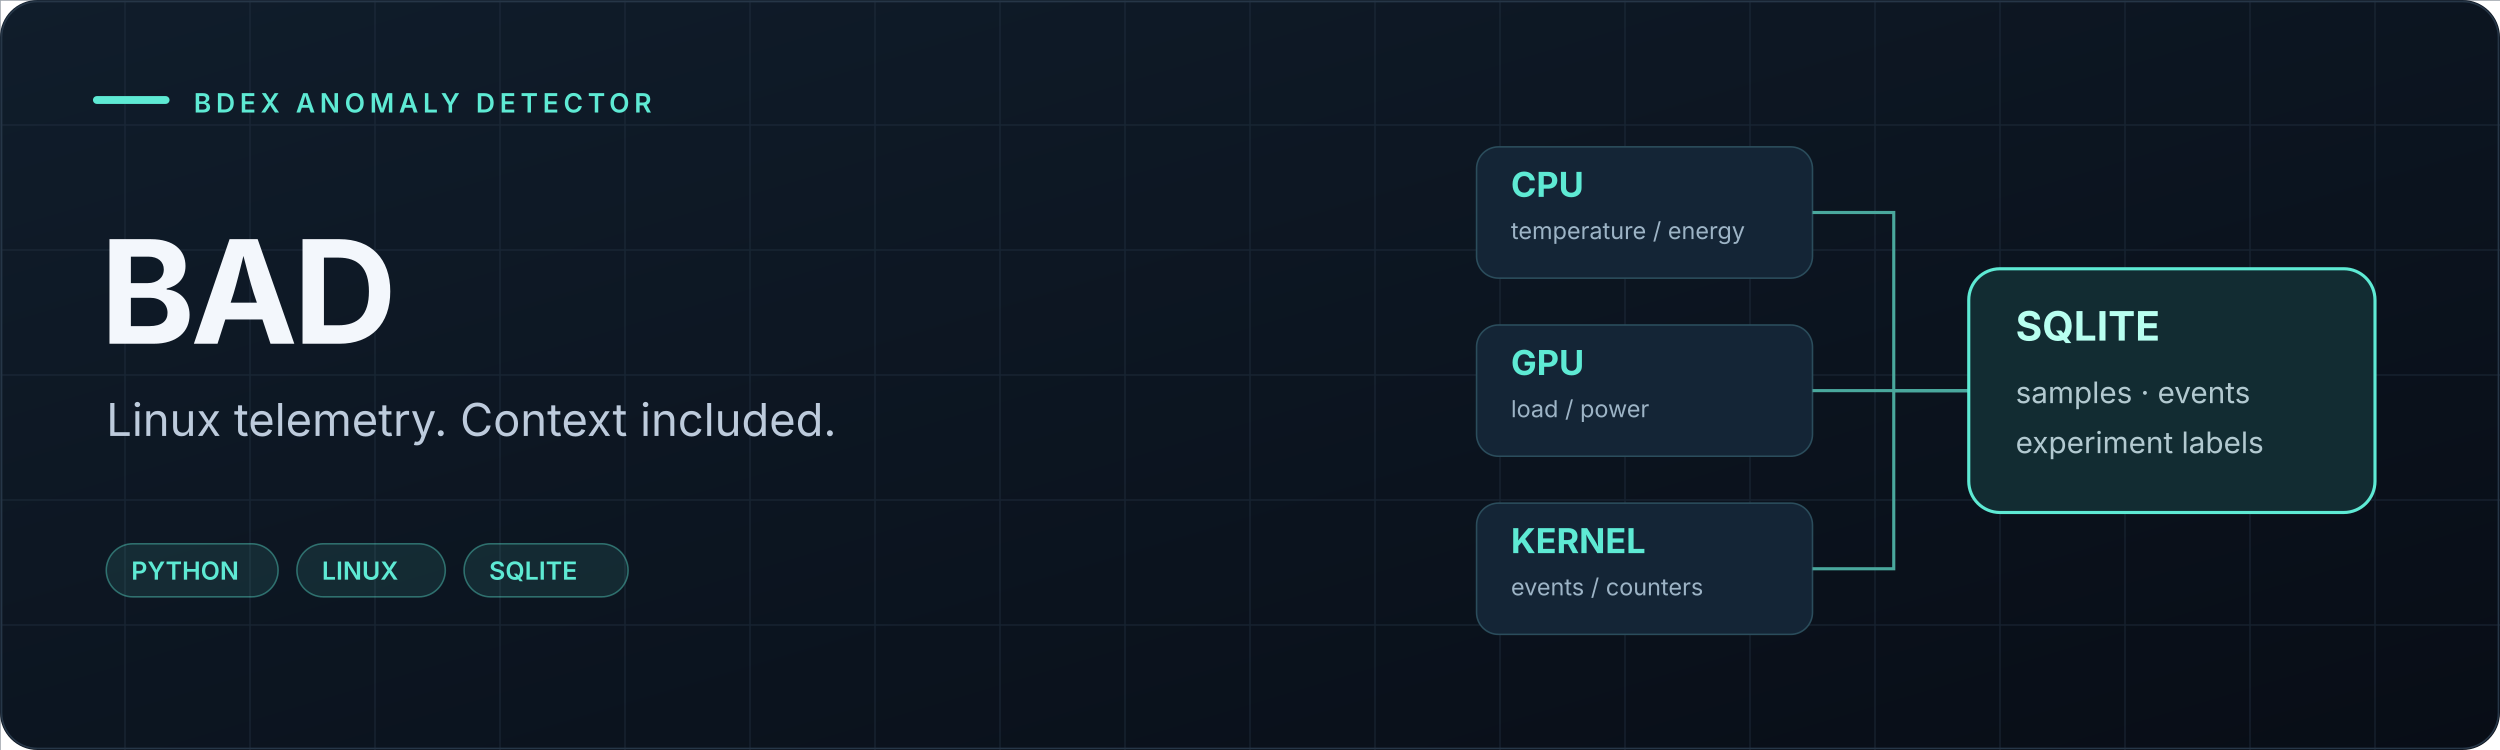
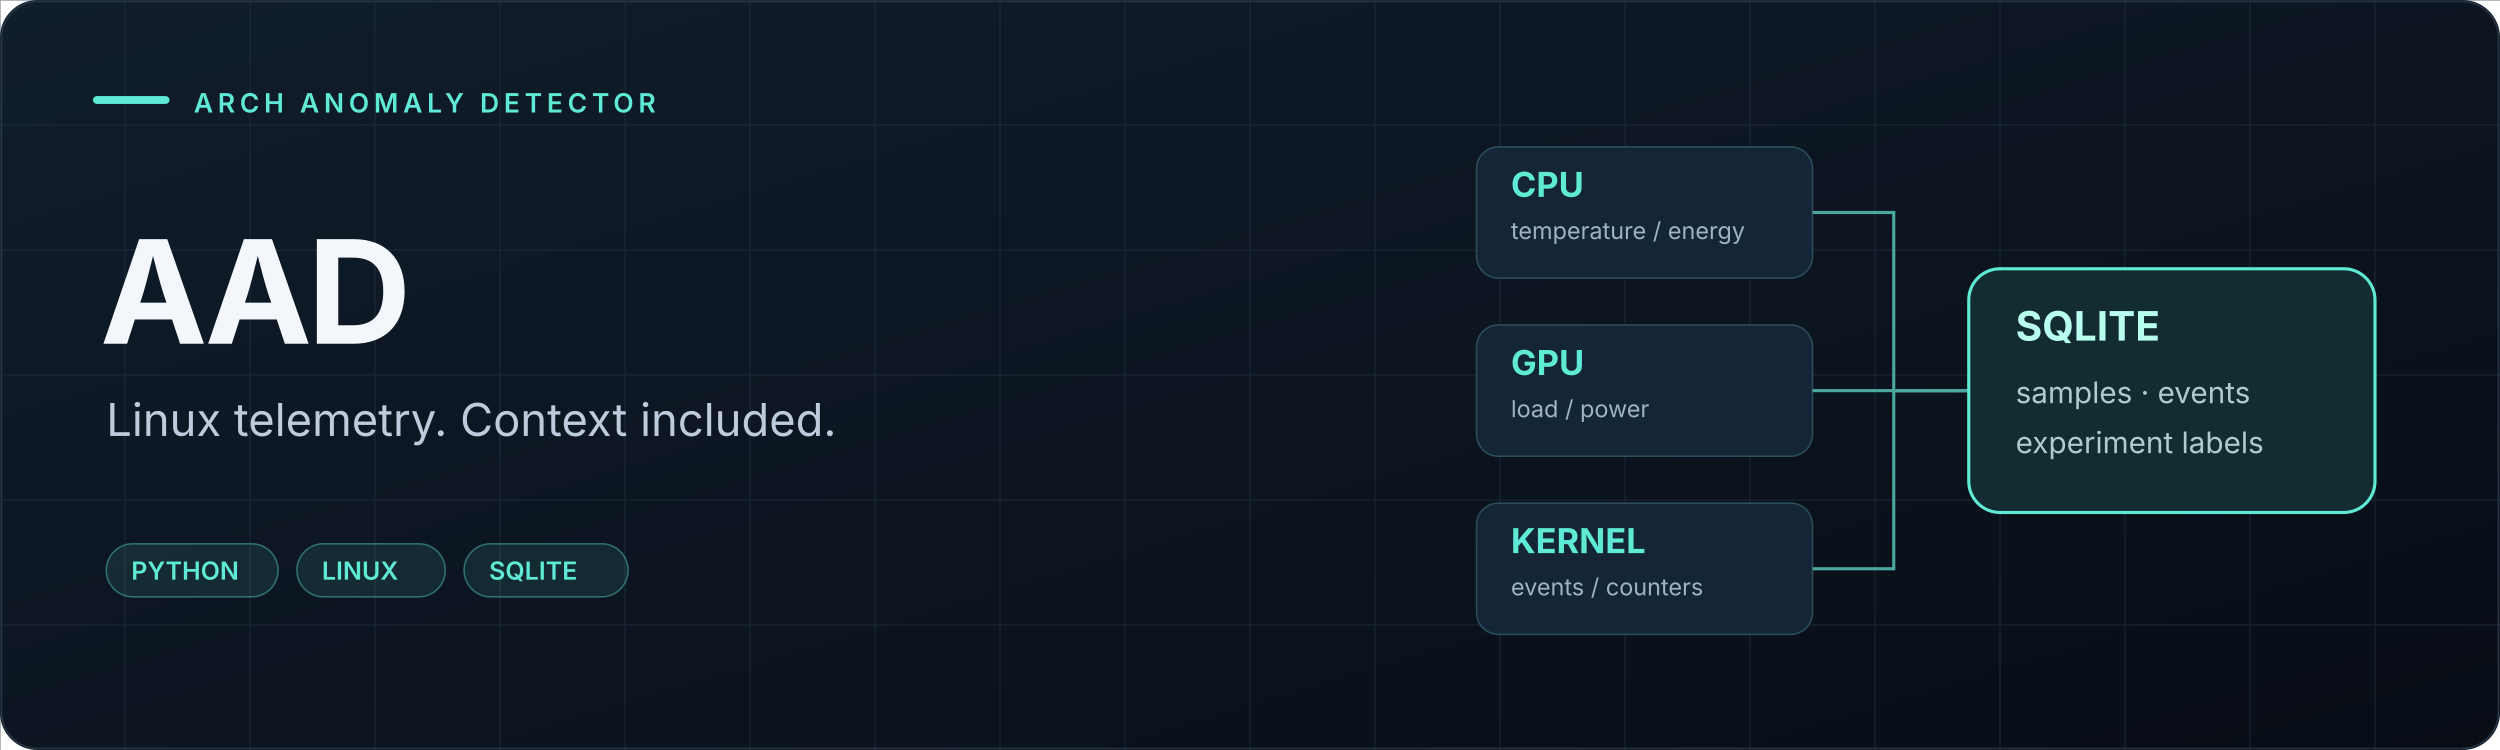
<svg xmlns="http://www.w3.org/2000/svg" width="1600" height="480" viewBox="0 0 1600 480" role="img" aria-labelledby="title desc">
  <defs>
    <linearGradient id="bg" x2="1" y2="1">
      <stop stop-color="#101d2b" />
      <stop offset="1" stop-color="#080d16" />
    </linearGradient>
    <linearGradient id="accent">
      <stop stop-color="#5eead4" />
      <stop offset="1" stop-color="#67e8f9" />
    </linearGradient>
  </defs>
  <rect width="1600" height="480" rx="24" fill="url(#bg)" />
  <rect x="1" y="1" width="1598" height="478" rx="23" fill="none" stroke="#263647" />
  <g fill="none" stroke="#243445" stroke-width="1" opacity="0.45">
    <path d="M0 0V480" />
    <path d="M80 0V480" />
    <path d="M160 0V480" />
    <path d="M240 0V480" />
    <path d="M320 0V480" />
    <path d="M400 0V480" />
    <path d="M480 0V480" />
    <path d="M560 0V480" />
    <path d="M640 0V480" />
    <path d="M720 0V480" />
    <path d="M800 0V480" />
    <path d="M880 0V480" />
    <path d="M960 0V480" />
    <path d="M1040 0V480" />
    <path d="M1120 0V480" />
    <path d="M1200 0V480" />
    <path d="M1280 0V480" />
    <path d="M1360 0V480" />
    <path d="M1440 0V480" />
    <path d="M1520 0V480" />
    <path d="M0 0H1600" />
    <path d="M0 80H1600" />
    <path d="M0 160H1600" />
    <path d="M0 240H1600" />
    <path d="M0 320H1600" />
    <path d="M0 400H1600" />
  </g>
  <path d="M62 64h44" stroke="#5eead4" stroke-width="5" stroke-linecap="round" />
-   <text x="124" y="72" fill="#5eead4" font-family="Inter, Segoe UI, Arial, sans-serif" font-size="17" font-weight="600" letter-spacing="3">BDEX ANOMALY DETECTOR</text>
-   <text x="64" y="220" fill="#f3f7fc" font-family="Inter, Segoe UI, Arial, sans-serif" font-size="92" font-weight="750" letter-spacing="-3">BAD</text>
+   <text x="124" y="72" fill="#5eead4" font-family="Inter, Segoe UI, Arial, sans-serif" font-size="17" font-weight="600" letter-spacing="3">ARCH ANOMALY DETECTOR</text>
+   <text x="64" y="220" fill="#f3f7fc" font-family="Inter, Segoe UI, Arial, sans-serif" font-size="92" font-weight="750" letter-spacing="-3">AAD</text>
  <text x="68" y="279" fill="#bdcbdc" font-family="Inter, Segoe UI, Arial, sans-serif" font-size="29" font-weight="400">Linux telemetry. Context included.</text>
  <rect x="68" y="348" width="110" height="34" rx="17" fill="#5eead4" fill-opacity="0.10" stroke="#5eead4" stroke-opacity="0.4" />
  <text x="84" y="371" fill="#5eead4" font-family="Inter, Segoe UI, Arial, sans-serif" font-size="16" font-weight="600">PYTHON</text>
  <rect x="190" y="348" width="95" height="34" rx="17" fill="#5eead4" fill-opacity="0.10" stroke="#5eead4" stroke-opacity="0.4" />
  <text x="206" y="371" fill="#5eead4" font-family="Inter, Segoe UI, Arial, sans-serif" font-size="16" font-weight="600">LINUX</text>
  <rect x="297" y="348" width="105" height="34" rx="17" fill="#5eead4" fill-opacity="0.10" stroke="#5eead4" stroke-opacity="0.4" />
  <text x="313" y="371" fill="#5eead4" font-family="Inter, Segoe UI, Arial, sans-serif" font-size="16" font-weight="600">SQLITE</text>
  <rect x="945" y="94" width="215" height="84" rx="14" fill="#142536" stroke="#2b4d5c" />
  <text x="967" y="126" fill="#5eead4" font-family="Inter, Segoe UI, Arial, sans-serif" font-size="22" font-weight="650">CPU</text>
  <text x="967" y="153" fill="#9db4c6" font-family="Inter, Segoe UI, Arial, sans-serif" font-size="15" font-weight="400">temperature / energy</text>
  <path d="M1160 136h52v114h48" fill="none" stroke="#4aa89d" stroke-width="2" />
  <rect x="945" y="208" width="215" height="84" rx="14" fill="#142536" stroke="#2b4d5c" />
  <text x="967" y="240" fill="#5eead4" font-family="Inter, Segoe UI, Arial, sans-serif" font-size="22" font-weight="650">GPU</text>
  <text x="967" y="267" fill="#9db4c6" font-family="Inter, Segoe UI, Arial, sans-serif" font-size="15" font-weight="400">load / power</text>
  <path d="M1160 250h52v0h48" fill="none" stroke="#4aa89d" stroke-width="2" />
  <rect x="945" y="322" width="215" height="84" rx="14" fill="#142536" stroke="#2b4d5c" />
  <text x="967" y="354" fill="#5eead4" font-family="Inter, Segoe UI, Arial, sans-serif" font-size="22" font-weight="650">KERNEL</text>
  <text x="967" y="381" fill="#9db4c6" font-family="Inter, Segoe UI, Arial, sans-serif" font-size="15" font-weight="400">events / counters</text>
  <path d="M1160 364h52v-114h48" fill="none" stroke="#4aa89d" stroke-width="2" />
  <rect x="1260" y="172" width="260" height="156" rx="20" fill="#122c32" stroke="#5eead4" stroke-width="2" />
  <text x="1290" y="218" fill="#b8fff0" font-family="Inter, Segoe UI, Arial, sans-serif" font-size="26" font-weight="700">SQLITE</text>
  <text x="1290" y="258" fill="#b2c9d0" font-family="Inter, Segoe UI, Arial, sans-serif" font-size="19" font-weight="400">samples · events</text>
  <text x="1290" y="290" fill="#b2c9d0" font-family="Inter, Segoe UI, Arial, sans-serif" font-size="19" font-weight="400">experiment labels</text>
</svg>
